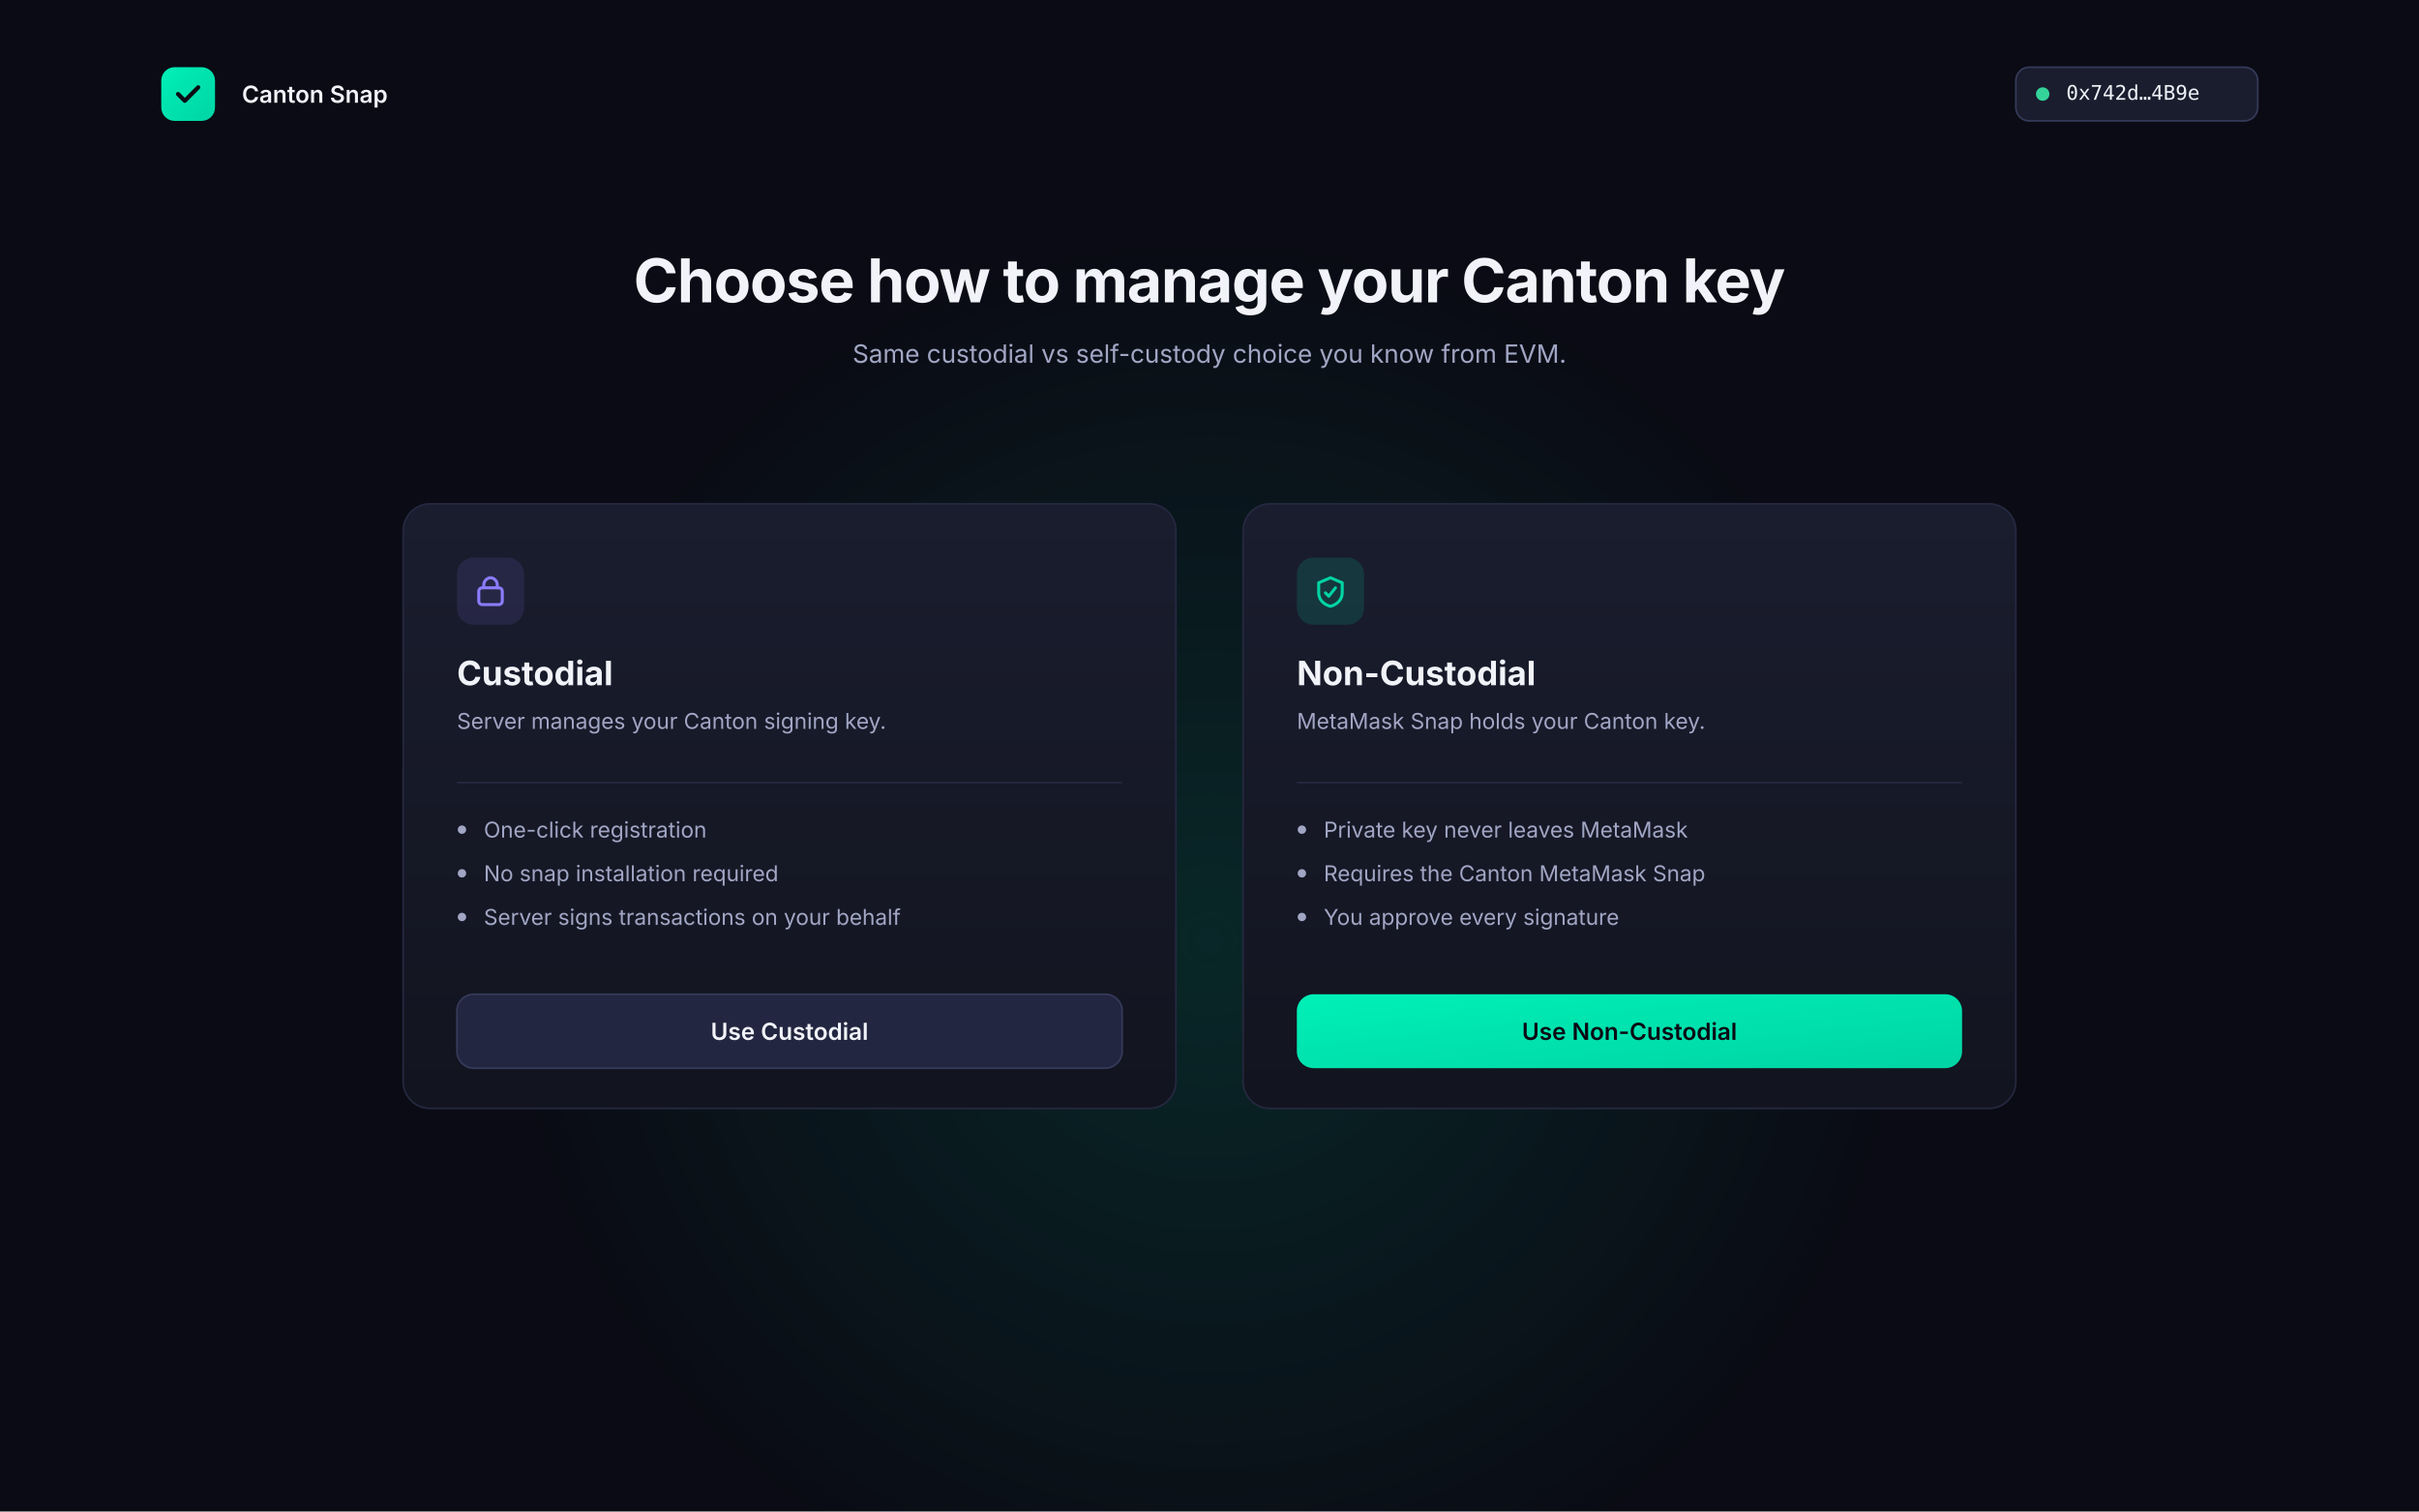
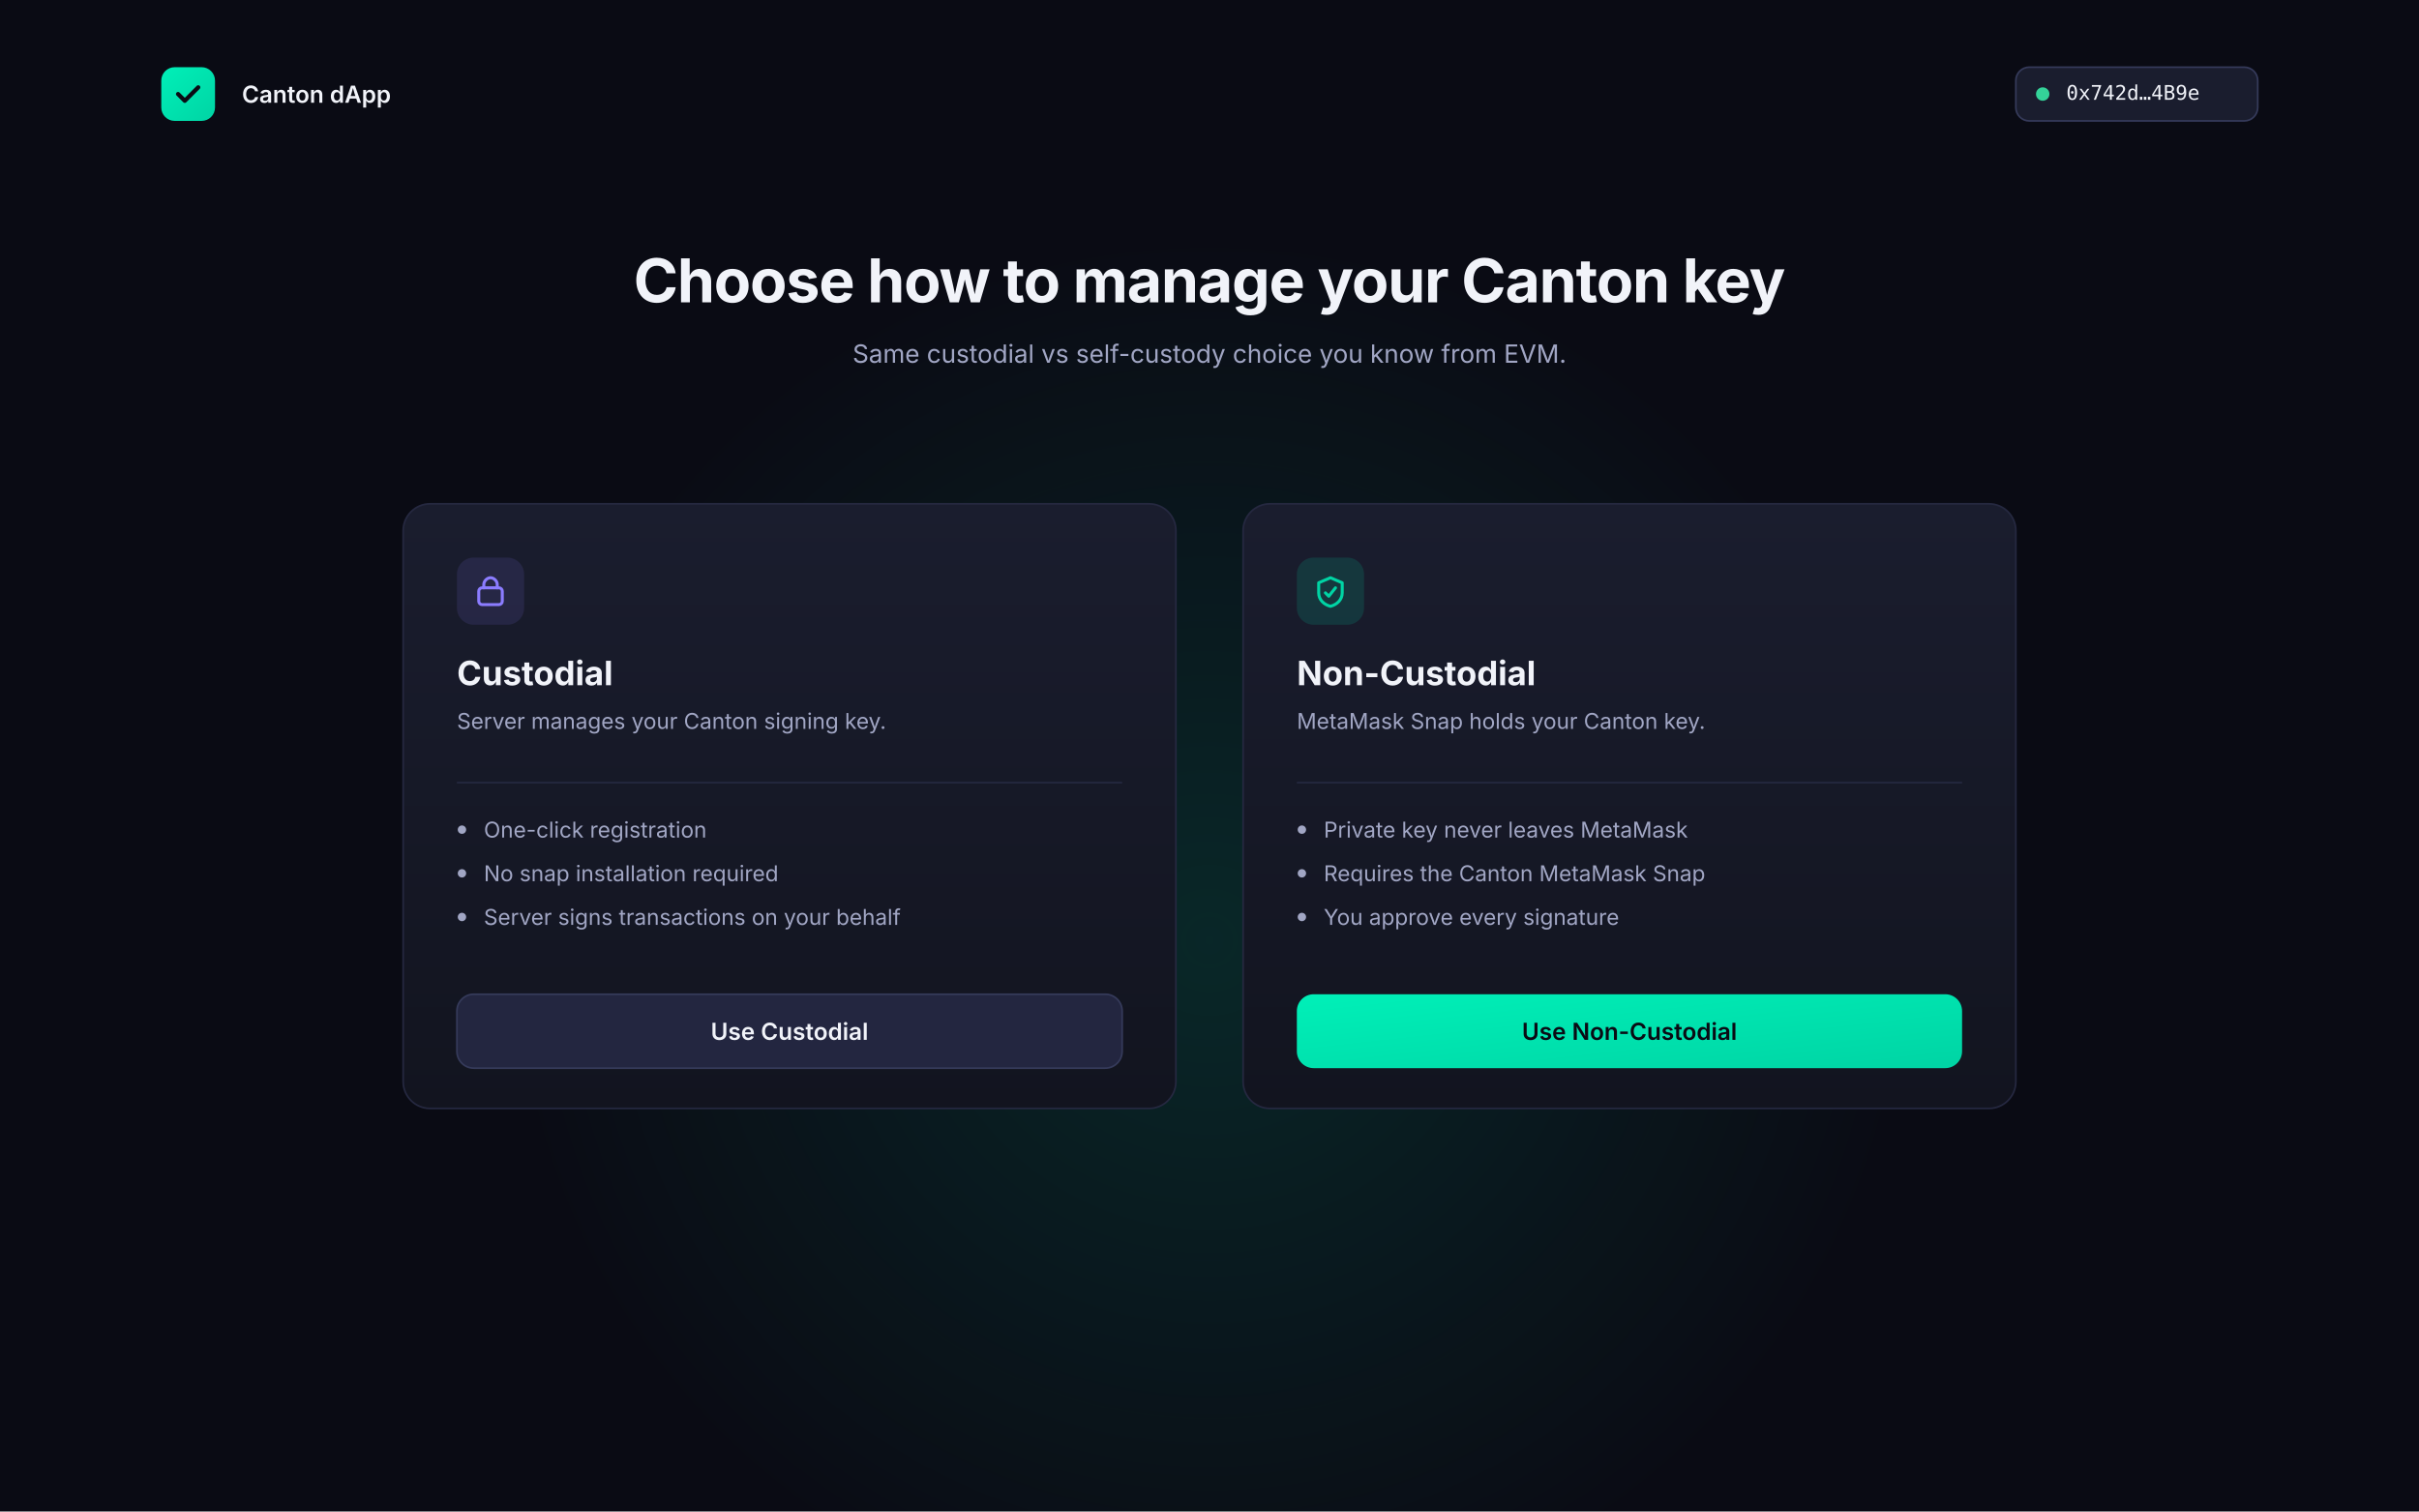
<svg xmlns="http://www.w3.org/2000/svg" width="1440" height="900" viewBox="0 0 1440 900" font-family="Inter, system-ui, sans-serif">
  <defs>
    <radialGradient id="orbBrand" cx="50%" cy="50%" r="50%">
      <stop offset="0%" stop-color="#00d4a4" stop-opacity="0.14" />
      <stop offset="100%" stop-color="#00d4a4" stop-opacity="0" />
    </radialGradient>
    <linearGradient id="cardBg" x1="0" y1="0" x2="0" y2="1">
      <stop offset="0%" stop-color="#1a1d2e" />
      <stop offset="100%" stop-color="#12141f" />
    </linearGradient>
    <linearGradient id="ctaFill" x1="0" y1="0" x2="1" y2="1">
      <stop offset="0%" stop-color="#00f0b8" />
      <stop offset="100%" stop-color="#00d4a4" />
    </linearGradient>
  </defs>
  <rect width="1440" height="900" fill="#0a0b14" />
  <circle cx="720" cy="560" r="420" fill="url(#orbBrand)" />
  <g transform="translate(96, 40)">
    <rect width="32" height="32" rx="8" fill="url(#ctaFill)" />
    <path d="M10 16 L14 20 L22 12" stroke="#0a0b14" stroke-width="2.5" stroke-linecap="round" stroke-linejoin="round" fill="none" />
-     <text x="48" y="16" font-size="14" font-weight="600" fill="#f1f3f9" dominant-baseline="middle">Canton Snap</text>
+     <text x="48" y="16" font-size="14" font-weight="600" fill="#f1f3f9" dominant-baseline="middle">Canton dApp</text>
  </g>
  <g transform="translate(1200, 40)">
    <rect width="144" height="32" rx="8" fill="#1a1d2e" stroke="#353a5a" />
    <circle cx="16" cy="16" r="4" fill="#34d399" />
    <text x="30" y="16" font-size="12" font-family="JetBrains Mono, monospace" fill="#f1f3f9" dominant-baseline="middle">0x742d…4B9e</text>
  </g>
  <g transform="translate(0, 180)">
    <text x="720" y="0" font-size="36" font-weight="700" fill="#f1f3f9" text-anchor="middle" letter-spacing="-0.6">Choose how to manage your Canton key</text>
    <text x="720" y="36" font-size="15" fill="#a1a6c4" text-anchor="middle">Same custodial vs self-custody choice you know from EVM.</text>
  </g>
  <g transform="translate(240, 300)">
    <rect width="460" height="360" rx="16" fill="url(#cardBg)" stroke="#252840" />
    <g transform="translate(32, 32)">
      <rect width="40" height="40" rx="10" fill="#8b7cff" fill-opacity="0.12" />
      <g transform="translate(10, 10)" stroke="#8b7cff" stroke-width="1.8" fill="none" stroke-linecap="round" stroke-linejoin="round">
        <rect x="3" y="8" width="14" height="10" rx="2" />
        <path d="M6 8 V6 C6 4 8 2 10 2 C12 2 14 4 14 6 V8" />
      </g>
    </g>
    <text x="32" y="108" font-size="20" font-weight="700" fill="#f1f3f9">Custodial</text>
    <text x="32" y="134" font-size="13" fill="#a1a6c4">Server manages your Canton signing key.</text>
    <line x1="32" y1="166" x2="428" y2="166" stroke="#252840" />
    <g transform="translate(32, 194)" font-size="13" fill="#a1a6c4">
      <g>
        <circle cx="3" cy="0" r="2.5" fill="#a1a6c4" />
        <text x="16" y="0" dominant-baseline="middle">One-click registration</text>
      </g>
      <g transform="translate(0, 26)">
        <circle cx="3" cy="0" r="2.5" fill="#a1a6c4" />
        <text x="16" y="0" dominant-baseline="middle">No snap installation required</text>
      </g>
      <g transform="translate(0, 52)">
        <circle cx="3" cy="0" r="2.5" fill="#a1a6c4" />
        <text x="16" y="0" dominant-baseline="middle">Server signs transactions on your behalf</text>
      </g>
    </g>
    <g transform="translate(32, 292)">
      <rect width="396" height="44" rx="10" fill="#232640" stroke="#353a5a" />
      <text x="198" y="22" font-size="14" font-weight="600" fill="#f1f3f9" text-anchor="middle" dominant-baseline="middle">Use Custodial</text>
    </g>
  </g>
  <g transform="translate(740, 300)">
    <rect width="460" height="360" rx="16" fill="url(#cardBg)" stroke="#252840" />
    <g transform="translate(32, 32)">
      <rect width="40" height="40" rx="10" fill="#00d4a4" fill-opacity="0.15" />
      <g transform="translate(10, 10)" stroke="#00d4a4" stroke-width="1.8" fill="none" stroke-linecap="round" stroke-linejoin="round">
        <path d="M10 2 L3 5 V11 C3 15 6 18 10 19 C14 18 17 15 17 11 V5 Z" />
        <path d="M7 11 L9 13 L13 8" />
      </g>
    </g>
    <text x="32" y="108" font-size="20" font-weight="700" fill="#f1f3f9">Non-Custodial</text>
    <text x="32" y="134" font-size="13" fill="#a1a6c4">MetaMask Snap holds your Canton key.</text>
    <line x1="32" y1="166" x2="428" y2="166" stroke="#252840" />
    <g transform="translate(32, 194)" font-size="13" fill="#a1a6c4">
      <g>
        <circle cx="3" cy="0" r="2.5" fill="#a1a6c4" />
        <text x="16" y="0" dominant-baseline="middle">Private key never leaves MetaMask</text>
      </g>
      <g transform="translate(0, 26)">
        <circle cx="3" cy="0" r="2.5" fill="#a1a6c4" />
        <text x="16" y="0" dominant-baseline="middle">Requires the Canton MetaMask Snap</text>
      </g>
      <g transform="translate(0, 52)">
        <circle cx="3" cy="0" r="2.5" fill="#a1a6c4" />
        <text x="16" y="0" dominant-baseline="middle">You approve every signature</text>
      </g>
    </g>
    <g transform="translate(32, 292)">
      <rect width="396" height="44" rx="10" fill="url(#ctaFill)" />
      <text x="198" y="22" font-size="14" font-weight="600" fill="#0a0b14" text-anchor="middle" dominant-baseline="middle">Use Non-Custodial</text>
    </g>
  </g>
</svg>
